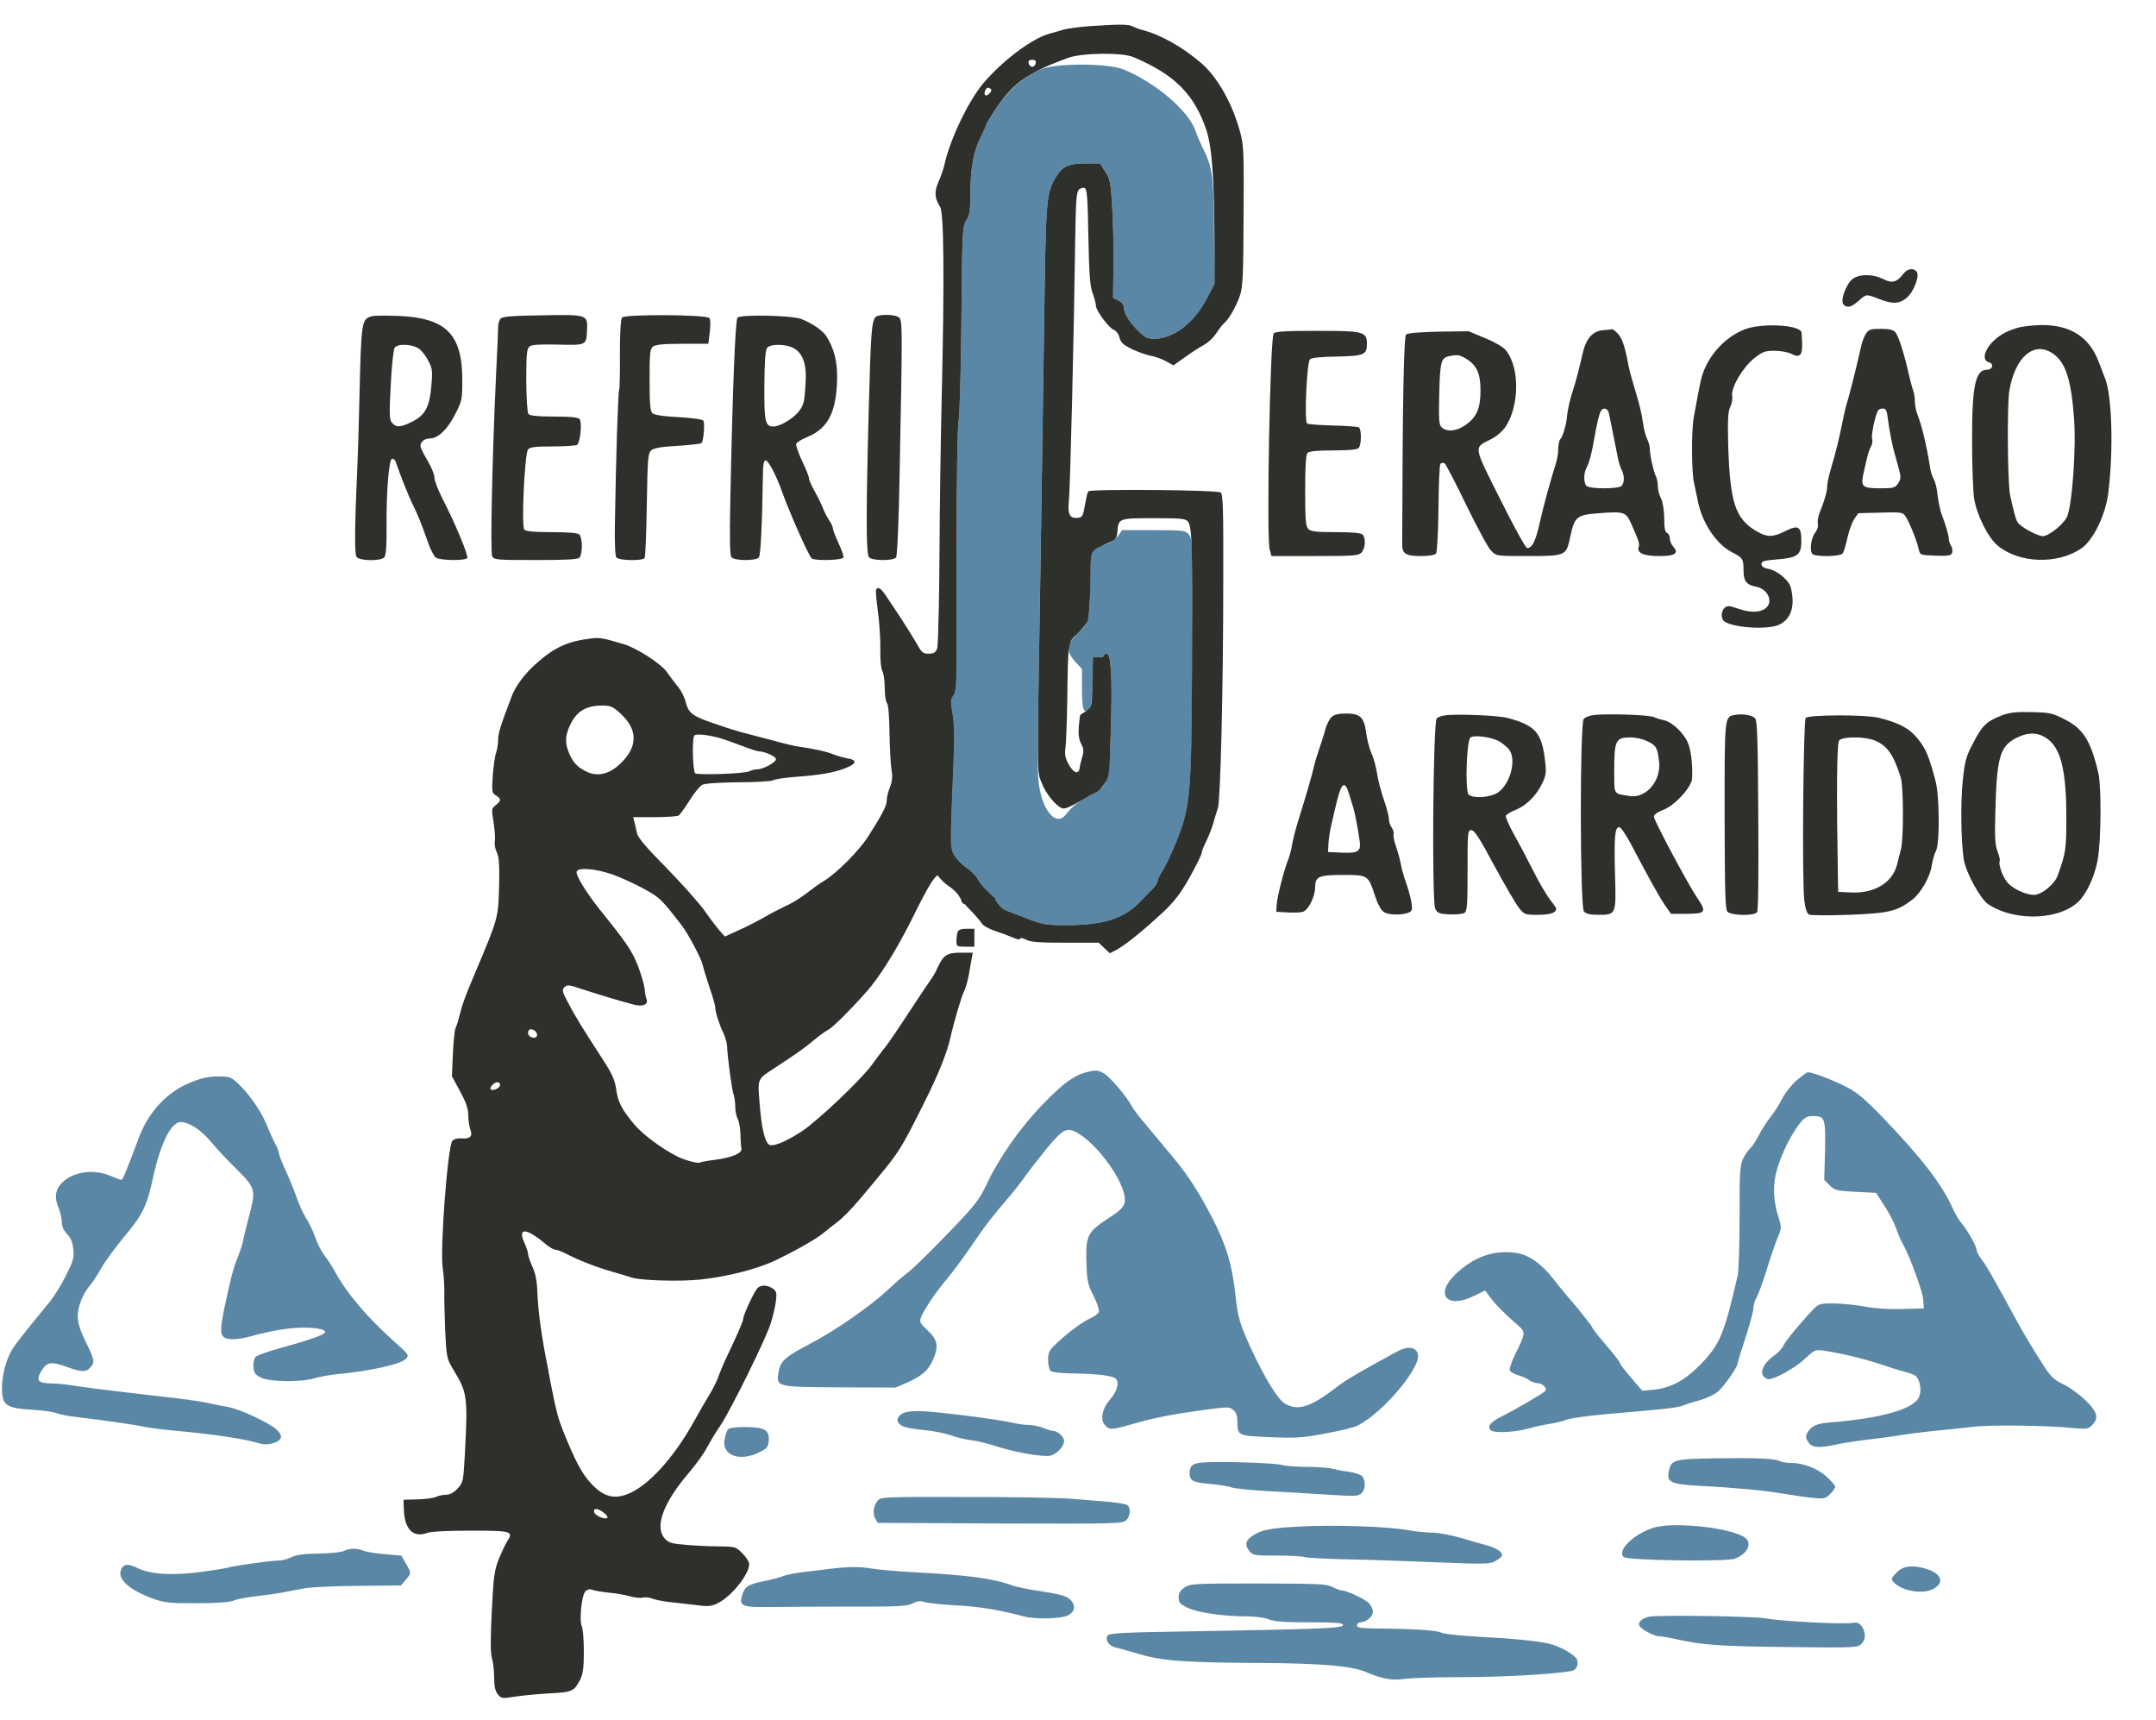
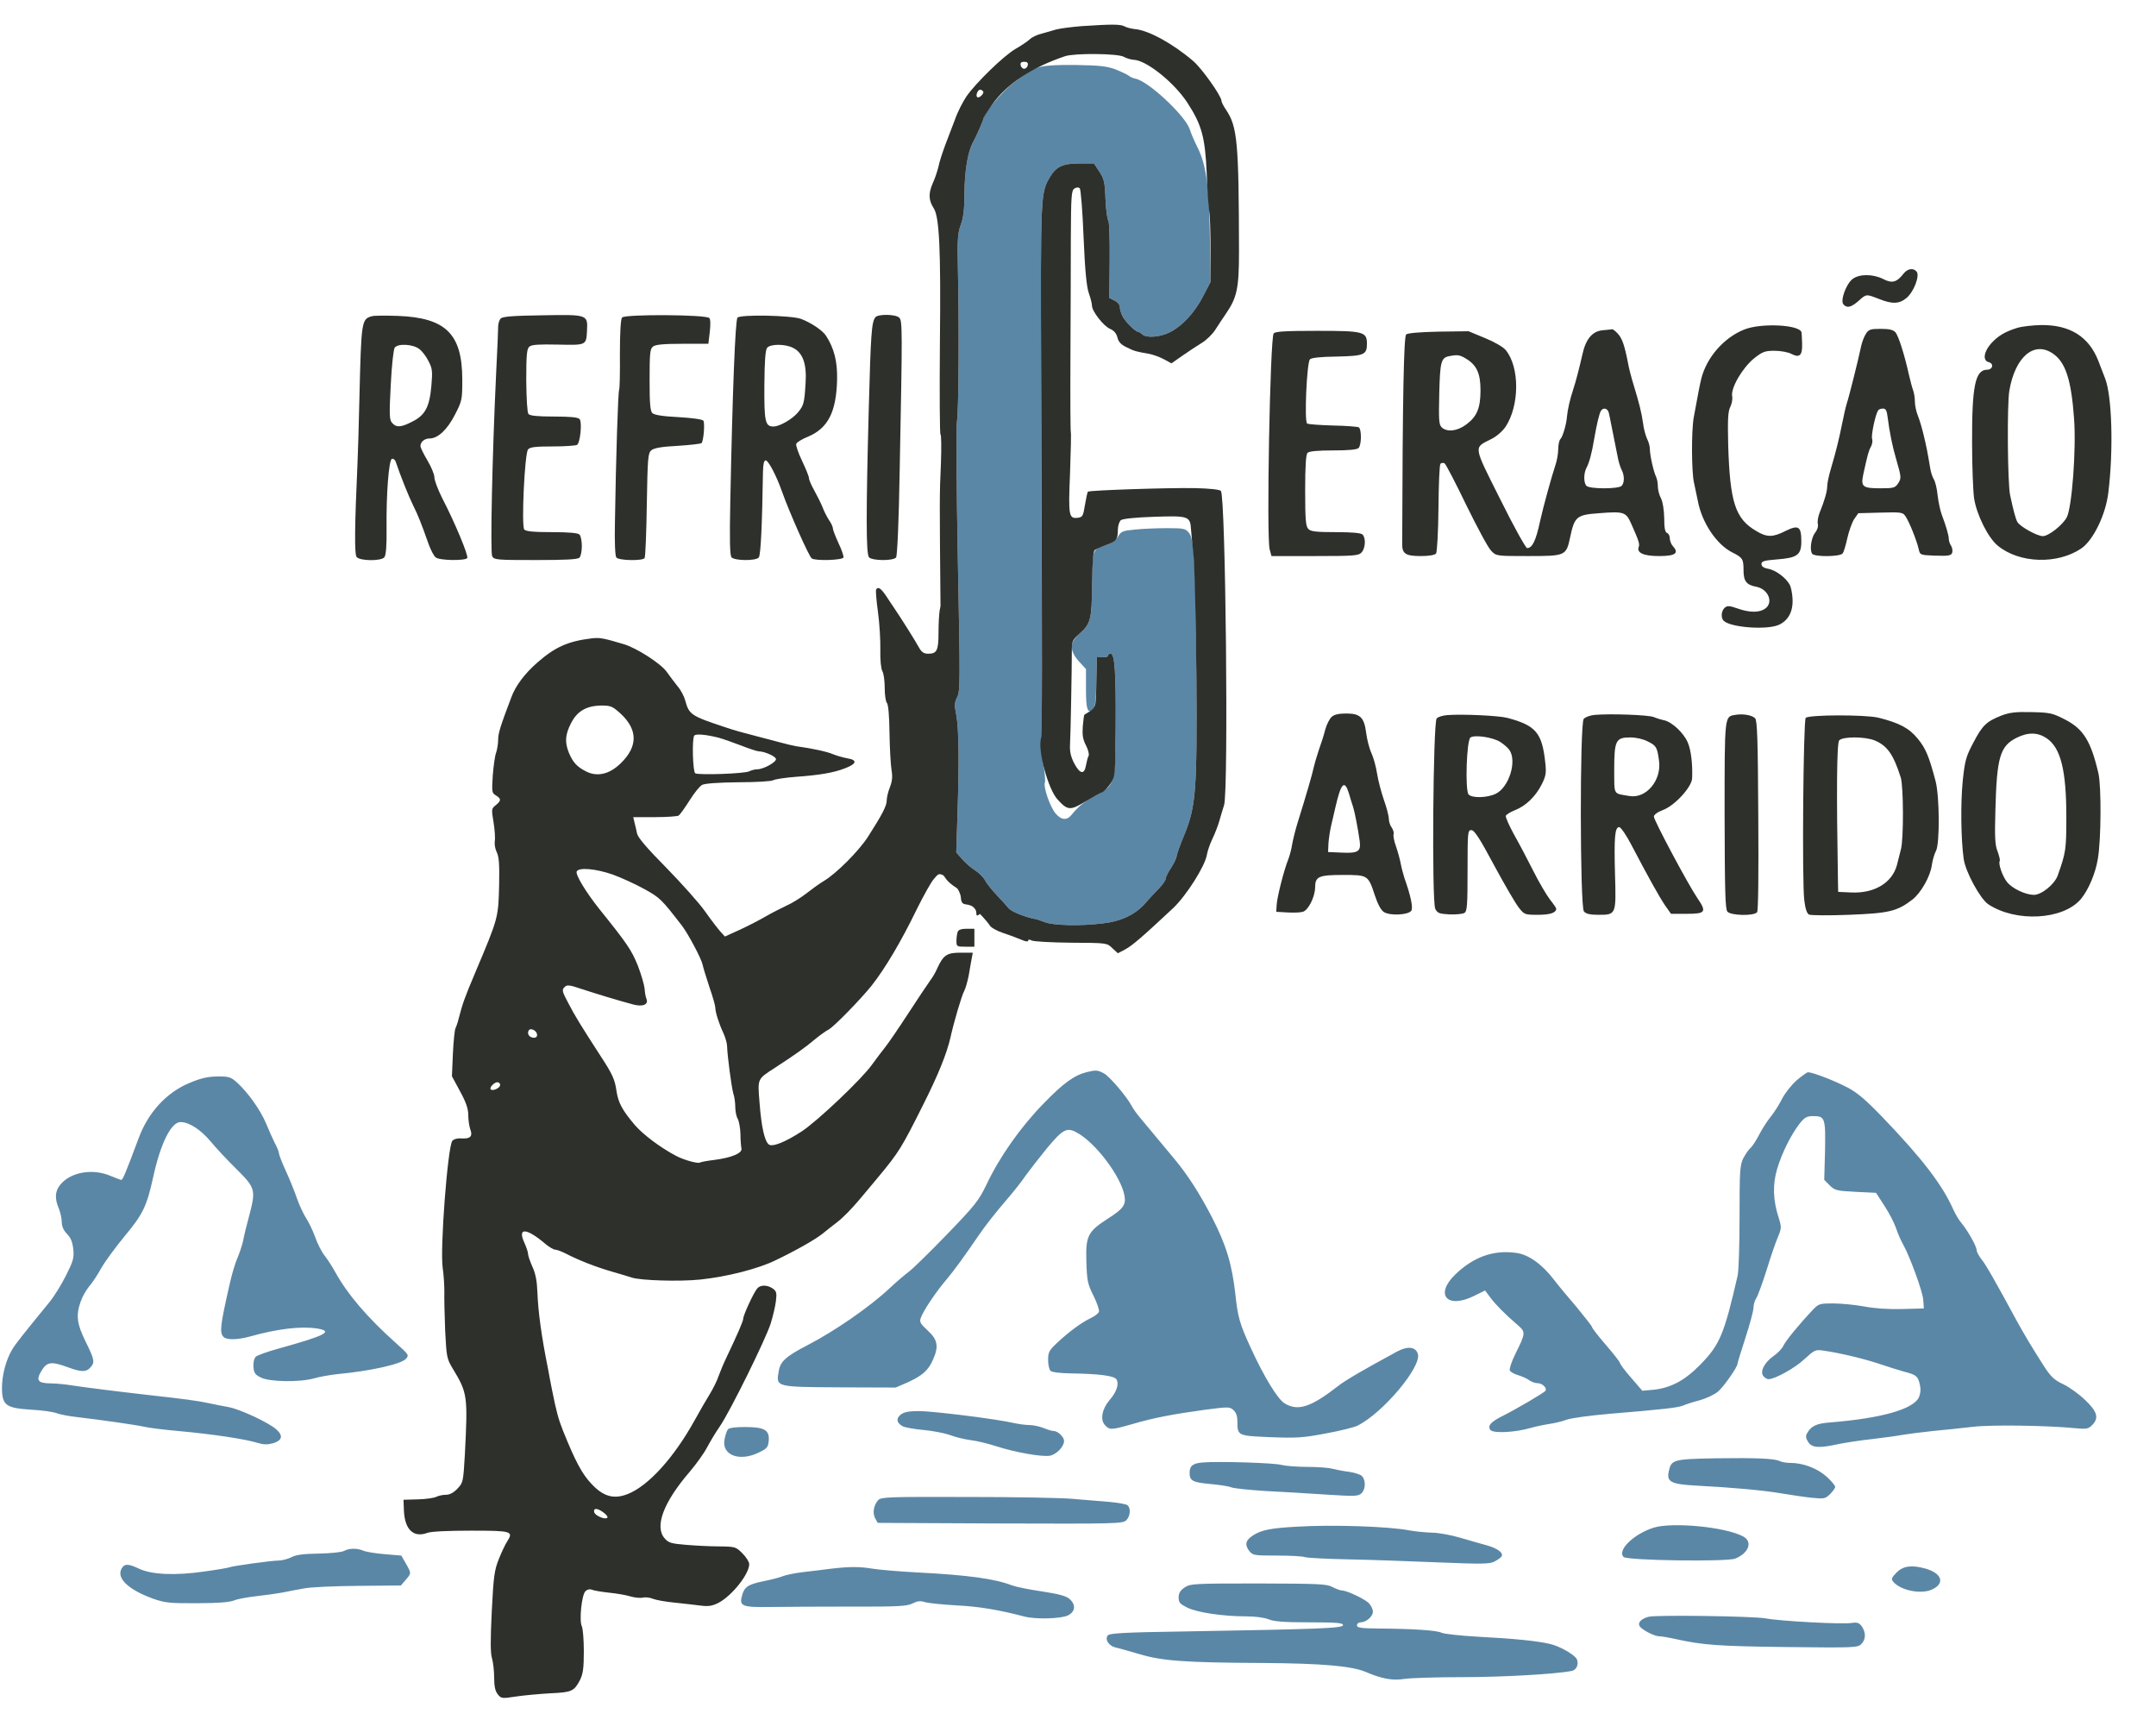
<svg xmlns="http://www.w3.org/2000/svg" viewBox="0 56 1082 863" role="img" aria-label="Refrigeração Garrido">
  <g id="agua" transform="translate(0,950) scale(0.1,-0.1)" fill="#5B87A6">
    <path d="M4520 1842 c-25 -20 -20 -44 14 -60 12 -5 58 -13 102 -17 43 -4 102 -15 131 -25 28 -11 75 -22 105 -26 29 -3 85 -17 123 -29 97 -32 236 -56 274 -49 34 7 71 46 71 74 0 20 -31 50 -52 50 -9 0 -32 7 -51 15 -20 8 -52 15 -72 15 -19 0 -54 5 -77 10 -78 19 -406 60 -476 60 -52 0 -75 -5 -92 -18z M3653 1768 c-6 -7 -13 -30 -17 -51 -15 -79 77 -113 174 -64 40 19 45 26 48 59 4 53 -22 68 -119 68 -49 0 -80 -4 -86 -12z M8606 1623 c-208 -4 -219 -7 -231 -65 -12 -53 10 -65 138 -72 191 -10 339 -24 427 -39 47 -8 115 -18 152 -22 63 -6 69 -5 93 19 14 14 25 30 25 36 0 6 -19 29 -42 50 -46 42 -118 70 -183 70 -20 0 -44 4 -53 9 -26 13 -119 17 -326 14z M6035 1602 c-49 -4 -65 -17 -65 -52 0 -40 16 -48 105 -56 44 -4 91 -11 105 -17 14 -5 90 -13 170 -18 80 -4 217 -12 305 -18 142 -9 161 -9 177 6 22 20 23 66 3 87 -8 8 -37 17 -63 21 -26 3 -63 10 -83 15 -20 6 -79 10 -130 10 -52 0 -110 5 -129 10 -34 10 -317 19 -395 12z M4407 1413 c-23 -26 -29 -65 -15 -91 l13 -23 614 -3 c581 -2 616 -1 633 16 21 21 24 61 6 76 -7 5 -47 12 -88 16 -41 3 -122 10 -180 15 -58 6 -299 10 -536 10 -398 1 -432 0 -447 -16z M6510 1280 c-133 -7 -181 -17 -222 -44 -37 -24 -42 -46 -20 -76 19 -24 23 -25 138 -25 66 0 130 -3 144 -8 14 -4 111 -9 215 -11 105 -2 306 -9 448 -15 223 -9 263 -9 287 4 16 8 32 20 36 26 10 17 -20 40 -73 55 -26 7 -86 24 -133 38 -47 14 -112 26 -145 26 -33 1 -82 6 -110 11 -99 20 -388 30 -565 19z M8299 1275 c-101 -32 -184 -114 -151 -147 18 -18 521 -25 561 -8 68 28 88 85 39 111 -89 48 -355 73 -449 44z M1726 1158 c-11 -6 -67 -12 -125 -13 -77 -1 -115 -6 -138 -18 -18 -9 -47 -17 -66 -17 -34 0 -236 -28 -246 -34 -3 -2 -60 -12 -126 -21 -145 -21 -266 -16 -329 15 -55 26 -74 25 -88 -5 -21 -47 40 -103 162 -147 58 -20 82 -23 220 -22 103 0 165 5 185 14 17 7 66 16 110 21 44 5 103 13 130 18 28 6 77 15 110 21 33 7 156 12 273 13 l214 2 24 28 c29 34 29 32 1 82 l-23 40 -84 7 c-47 4 -95 12 -108 18 -30 13 -72 12 -96 -2z M4170 1069 c-36 -5 -99 -12 -140 -17 -41 -5 -86 -14 -100 -20 -14 -6 -59 -18 -100 -26 -77 -16 -95 -28 -107 -75 -13 -50 3 -56 143 -54 71 1 253 2 405 2 237 -1 282 2 309 16 24 12 39 14 63 6 18 -5 88 -12 157 -16 110 -5 217 -23 341 -56 58 -15 186 -11 219 6 37 19 40 53 8 82 -17 15 -53 25 -138 38 -63 9 -131 23 -150 30 -88 34 -222 52 -470 65 -96 5 -200 14 -230 19 -64 11 -119 11 -210 0z M9518 1050 c-25 -26 -28 -33 -17 -46 36 -43 135 -64 191 -41 71 30 56 83 -30 107 -69 19 -111 13 -144 -20z M5945 975 c-22 -15 -30 -29 -30 -50 0 -26 7 -33 45 -52 51 -24 178 -43 293 -43 46 0 92 -6 114 -15 27 -11 77 -15 204 -15 139 0 169 -3 169 -14 0 -16 -121 -20 -812 -32 -282 -4 -359 -9 -368 -19 -17 -20 4 -53 38 -61 15 -3 70 -19 122 -34 115 -34 228 -42 620 -44 292 -2 441 -15 512 -44 84 -36 135 -45 196 -36 31 5 163 9 292 9 199 0 466 15 547 31 24 4 37 32 27 58 -9 22 -86 67 -137 78 -64 15 -186 27 -362 36 -88 5 -169 14 -181 20 -22 12 -148 20 -321 21 -85 1 -103 4 -103 16 0 8 8 15 18 15 28 0 62 29 62 54 0 12 -10 32 -22 44 -25 22 -110 62 -134 62 -8 0 -29 8 -47 17 -28 16 -70 17 -372 18 -325 0 -341 -1 -370 -20z M8274 828 c-35 -9 -54 -27 -47 -44 6 -18 74 -54 100 -54 10 0 47 -6 83 -14 135 -30 214 -36 559 -40 337 -4 354 -3 372 15 23 23 24 57 3 88 -14 19 -23 22 -51 18 -45 -8 -361 9 -433 23 -63 11 -548 18 -586 8z" />
  </g>
  <g id="icebergs" transform="translate(0,950) scale(0.1,-0.1)" fill="#5B87A6">
    <path d="M5455 3561 c-64 -16 -118 -55 -218 -158 -116 -119 -221 -268 -287 -408 -38 -79 -57 -103 -198 -249 -85 -88 -171 -172 -190 -186 -19 -14 -65 -53 -101 -87 -99 -92 -271 -211 -406 -281 -112 -58 -139 -83 -147 -132 -14 -80 -16 -79 307 -81 l280 -1 60 26 c72 33 102 58 126 111 31 68 26 102 -25 149 -39 36 -43 44 -34 66 14 37 75 128 128 190 40 48 81 104 164 225 33 48 76 103 141 179 34 39 76 93 94 120 19 26 67 88 107 137 78 93 98 104 147 77 93 -49 222 -219 240 -316 9 -47 -5 -67 -84 -117 -100 -65 -111 -86 -107 -215 3 -96 6 -112 36 -172 18 -36 30 -72 27 -80 -3 -8 -21 -22 -40 -31 -45 -21 -108 -67 -167 -122 -43 -40 -48 -49 -48 -88 0 -23 5 -48 12 -55 7 -7 47 -12 102 -13 143 -2 218 -12 229 -30 14 -23 1 -63 -34 -103 -38 -44 -49 -99 -24 -126 23 -26 33 -25 135 4 109 32 204 50 363 72 122 16 128 16 147 -1 14 -12 20 -31 20 -59 0 -70 2 -70 167 -77 131 -5 163 -3 278 19 72 13 144 31 160 40 126 64 317 291 301 357 -10 38 -51 43 -106 13 -170 -92 -260 -145 -293 -171 -137 -107 -202 -129 -269 -89 -35 20 -104 133 -170 277 -57 123 -66 157 -78 269 -17 153 -46 248 -116 385 -63 122 -124 217 -191 297 -101 122 -132 158 -164 197 -20 23 -42 53 -49 67 -25 48 -113 151 -141 165 -30 16 -39 17 -84 6z M9016 3519 c-26 -23 -59 -65 -73 -93 -14 -28 -40 -69 -58 -91 -18 -22 -44 -63 -58 -91 -14 -27 -33 -56 -42 -64 -9 -7 -25 -31 -36 -51 -17 -35 -19 -61 -19 -293 0 -141 -4 -275 -10 -298 -67 -292 -89 -345 -186 -444 -78 -80 -147 -117 -235 -127 l-57 -5 -56 65 c-31 35 -56 69 -56 74 0 5 -31 45 -70 90 -38 44 -70 85 -70 90 0 4 -35 49 -77 100 -43 50 -95 112 -115 139 -61 79 -129 127 -192 134 -113 15 -211 -21 -302 -108 -105 -101 -43 -175 92 -109 l57 28 26 -35 c27 -36 72 -82 136 -137 43 -37 42 -41 -10 -146 -19 -38 -31 -75 -28 -83 3 -7 21 -18 42 -24 20 -6 45 -17 55 -25 11 -8 30 -15 42 -15 24 0 49 -24 40 -38 -6 -10 -151 -95 -222 -130 -54 -28 -70 -47 -54 -67 15 -18 125 -12 200 10 25 7 67 16 93 20 27 4 67 13 90 22 23 8 119 21 212 29 276 23 349 31 375 43 14 6 51 18 83 26 31 9 71 28 88 42 29 24 99 124 99 141 0 5 18 63 40 131 22 67 40 135 40 150 0 14 6 35 13 46 8 11 31 74 52 140 20 66 46 141 57 167 19 45 19 51 5 96 -29 88 -32 169 -8 248 24 80 69 170 113 227 25 31 36 37 68 37 59 0 62 -10 59 -175 l-4 -145 28 -28 c25 -25 35 -27 130 -32 l102 -5 42 -65 c24 -36 50 -87 59 -114 9 -27 25 -63 35 -80 33 -59 99 -238 101 -279 l3 -42 -109 -3 c-68 -2 -140 3 -191 13 -45 8 -114 15 -154 15 -70 0 -74 -1 -105 -34 -69 -73 -136 -155 -147 -180 -7 -14 -29 -37 -50 -51 -45 -32 -68 -78 -49 -100 7 -8 18 -15 25 -15 33 0 135 57 181 101 48 44 55 48 90 43 80 -11 192 -37 279 -65 50 -17 108 -35 130 -41 61 -16 69 -22 79 -61 6 -24 5 -45 -3 -66 -26 -61 -186 -107 -446 -128 -70 -5 -96 -18 -117 -56 -7 -13 -5 -25 7 -43 19 -29 55 -31 154 -9 36 7 113 19 171 25 58 7 125 16 150 21 25 4 92 13 150 19 58 5 148 15 201 21 92 11 371 7 515 -7 54 -5 64 -4 83 15 36 36 27 68 -35 127 -30 29 -80 65 -110 79 -45 21 -62 37 -98 93 -59 92 -104 168 -136 227 -104 192 -156 284 -177 308 -12 16 -23 36 -23 44 0 19 -43 96 -76 136 -13 15 -32 47 -42 70 -55 123 -155 254 -356 463 -82 85 -125 122 -175 148 -65 34 -174 76 -197 76 -6 0 -32 -19 -58 -41z M950 3506 c-115 -48 -207 -148 -255 -279 -63 -169 -79 -207 -86 -207 -4 0 -28 9 -54 20 -91 39 -203 19 -254 -46 -25 -32 -27 -68 -6 -117 8 -20 15 -51 15 -69 0 -21 9 -41 26 -59 20 -20 28 -42 32 -78 4 -44 -1 -60 -38 -133 -23 -46 -59 -103 -79 -128 -136 -166 -174 -214 -191 -243 -30 -51 -50 -126 -50 -190 0 -88 19 -102 146 -110 55 -3 113 -11 129 -18 17 -6 62 -15 100 -19 112 -13 297 -39 340 -49 22 -5 99 -15 170 -21 173 -16 335 -40 399 -60 30 -9 49 -9 78 -1 44 14 50 37 16 68 -38 35 -185 103 -241 113 -28 5 -74 14 -101 20 -50 11 -124 21 -296 40 -167 19 -333 40 -390 49 -30 5 -79 10 -108 10 -64 1 -73 16 -42 66 26 42 49 45 130 15 68 -25 92 -25 113 -2 24 26 22 39 -23 130 -44 89 -50 132 -25 202 8 23 27 57 42 75 16 18 43 59 61 92 18 32 71 104 117 160 92 110 112 151 144 298 37 169 90 275 137 275 43 0 100 -37 151 -97 26 -32 85 -95 131 -140 95 -95 97 -103 61 -239 -12 -43 -25 -97 -29 -120 -5 -23 -18 -61 -28 -85 -11 -24 -29 -84 -40 -134 -47 -207 -51 -242 -30 -263 16 -16 70 -15 132 2 139 39 256 53 339 40 82 -14 41 -35 -197 -101 -54 -15 -105 -33 -113 -41 -8 -9 -13 -29 -11 -51 2 -30 9 -39 38 -53 44 -22 194 -24 266 -4 27 8 78 17 114 21 170 16 322 50 347 77 17 19 15 21 -52 81 -143 128 -241 243 -303 355 -14 26 -38 63 -53 82 -15 19 -37 62 -48 95 -12 33 -33 76 -46 95 -12 19 -33 63 -45 98 -12 35 -37 97 -56 138 -19 41 -34 81 -34 87 0 7 -9 31 -21 52 -11 22 -31 67 -44 99 -28 66 -90 154 -144 203 -33 30 -41 32 -101 32 -49 -1 -83 -9 -140 -33z" />
  </g>
  <g id="letra-g" transform="translate(0,950) scale(0.1,-0.1)" fill="#5B87A6">
-     <path d="M5232 8595 c-81 -29 -162 -98 -227 -190 -30 -44 -55 -83 -55 -88 0 -5 -12 -32 -26 -61 -38 -72 -53 -154 -54 -280 0 -92 -3 -114 -21 -142 -19 -32 -20 -50 -24 -496 -2 -255 -9 -483 -14 -508 -6 -27 -10 -307 -11 -700 0 -591 -2 -658 -16 -679 -15 -20 -15 -31 -5 -90 8 -43 11 -111 7 -196 -3 -71 -8 -210 -12 -308 -5 -170 -4 -179 17 -213 12 -19 39 -46 60 -60 21 -13 46 -38 54 -55 9 -17 32 -45 51 -61 19 -17 42 -43 51 -59 9 -15 28 -32 42 -37 14 -5 62 -24 106 -41 68 -27 95 -32 170 -33 197 -2 307 28 384 105 17 18 47 48 66 68 19 19 35 42 35 50 0 8 11 30 24 50 13 19 44 84 69 145 73 179 77 226 80 925 2 575 1 598 -17 618 -18 20 -29 21 -177 21 l-158 0 -20 -29 c-12 -16 -38 -35 -59 -41 -82 -27 -80 -20 -81 -200 -2 -179 -7 -197 -63 -250 -56 -51 -59 -87 -14 -138 l36 -39 0 -101 c0 -102 8 -125 35 -102 11 9 15 44 17 138 l3 127 28 -3 c15 -1 27 2 27 8 0 5 6 10 14 10 22 0 29 -118 21 -379 -8 -274 -10 -280 -108 -333 -56 -30 -85 -54 -119 -96 -54 -67 -130 40 -138 193 -2 39 -3 126 -2 195 5 294 24 1522 32 2075 9 638 10 654 60 738 31 52 65 67 149 67 l71 0 26 -40 c24 -35 28 -55 35 -167 5 -71 8 -204 7 -298 l-2 -170 27 -13 c17 -8 27 -21 27 -35 0 -29 29 -76 75 -120 31 -31 45 -37 79 -37 93 0 197 79 258 194 l43 81 -2 258 c-2 278 -8 326 -53 417 -15 30 -33 71 -39 90 -32 102 -207 250 -366 313 -76 29 -324 31 -403 2z" />
+     <path d="M5208 8601 c-23 -8 -47 -18 -53 -23 -5 -5 -38 -30 -72 -56 -50 -38 -146 -151 -146 -172 0 -9 -37 -94 -54 -124 -26 -47 -42 -143 -43 -258 0 -78 -5 -120 -18 -155 -15 -41 -18 -72 -15 -208 7 -296 4 -730 -4 -775 -5 -25 -3 -330 4 -700 12 -606 12 -657 -3 -687 -14 -28 -15 -41 -5 -90 13 -66 15 -234 6 -504 l-6 -186 28 -32 c15 -18 45 -44 65 -57 21 -13 44 -36 52 -52 8 -15 34 -48 58 -73 23 -24 50 -54 60 -66 13 -17 86 -46 133 -54 6 0 26 -8 46 -15 42 -18 182 -21 294 -7 95 11 166 46 216 105 19 22 49 54 67 72 17 18 32 39 32 47 0 8 12 32 26 53 14 21 27 48 29 59 1 12 18 60 38 107 58 142 65 225 61 750 -3 597 -10 732 -36 765 -18 23 -25 25 -111 25 -51 0 -123 -3 -161 -7 -62 -6 -70 -9 -85 -35 -9 -16 -30 -33 -51 -39 -80 -26 -78 -20 -79 -198 -2 -179 -7 -201 -63 -250 -51 -45 -52 -85 -3 -140 l35 -38 0 -101 c0 -102 8 -125 35 -102 11 9 15 44 17 138 l3 127 28 -3 c15 -1 27 2 27 8 0 5 6 10 14 10 20 0 27 -90 25 -370 -2 -286 -3 -289 -102 -342 -56 -30 -85 -54 -119 -96 -24 -30 -52 -27 -81 7 -28 34 -62 133 -53 156 3 8 -1 55 -10 103 -8 48 -13 100 -9 116 5 30 5 325 0 1831 -3 904 -3 907 45 988 31 52 65 67 149 67 l71 0 27 -41 c24 -36 28 -53 31 -138 2 -53 9 -101 14 -108 5 -7 8 -91 7 -200 l-2 -188 26 -13 c16 -8 27 -21 27 -33 0 -11 6 -32 14 -47 14 -27 65 -77 78 -77 4 0 13 -6 20 -12 19 -20 87 -15 135 8 64 31 127 98 170 181 l38 73 -2 160 c-3 310 -17 423 -63 515 -15 30 -33 71 -39 91 -22 68 -208 242 -272 254 -12 2 -27 9 -34 15 -8 6 -37 20 -67 32 -44 16 -79 20 -200 22 -104 1 -160 -3 -190 -13z" />
  </g>
  <g id="contorno-g" transform="translate(0,950) scale(0.1,-0.1)" fill="#2E302C">
-     <path d="M5470 8809 c-52 -4 -111 -12 -130 -17 -19 -6 -51 -15 -70 -20 -89 -23 -239 -136 -337 -252 -74 -89 -166 -281 -193 -405 -5 -22 -18 -61 -30 -87 -22 -50 -20 -83 8 -126 19 -29 22 -364 8 -952 -5 -212 -10 -558 -11 -770 -3 -445 -10 -595 -32 -629 -12 -19 -14 -48 -9 -165 4 -77 6 -166 6 -196 -1 -30 -2 -176 -3 -325 -2 -268 -2 -270 22 -308 13 -21 41 -49 62 -63 21 -13 45 -36 53 -52 8 -15 34 -48 59 -72 24 -25 48 -53 54 -63 5 -10 34 -27 64 -37 30 -10 71 -25 92 -34 22 -10 37 -12 37 -6 0 6 12 4 30 -5 23 -12 66 -15 196 -15 l168 0 28 -27 28 -26 36 19 c43 23 140 102 235 191 53 50 85 92 130 172 32 58 59 112 59 119 0 7 10 34 23 60 13 26 29 67 36 92 7 25 17 59 23 75 13 39 27 595 27 1141 1 358 -1 434 -13 443 -15 13 -652 18 -664 6 -4 -3 -11 -34 -17 -68 -9 -54 -13 -62 -33 -65 -42 -6 -55 15 -48 83 7 59 26 851 32 1314 3 189 6 237 18 249 8 8 21 12 29 9 12 -5 16 -46 19 -244 4 -189 8 -247 21 -283 9 -25 17 -53 17 -64 0 -25 66 -113 90 -121 11 -4 23 -20 28 -38 7 -26 19 -37 63 -59 30 -14 72 -29 94 -33 22 -4 57 -16 77 -28 l37 -20 58 41 c32 23 75 51 96 62 20 11 48 37 61 58 13 20 31 44 40 51 24 20 62 87 80 142 13 37 16 110 17 395 2 325 1 354 -18 424 -39 142 -113 273 -194 343 -94 81 -202 142 -294 166 -17 4 -39 13 -50 18 -21 12 -64 12 -215 2z m217 -155 c207 -87 307 -187 367 -366 29 -86 40 -246 41 -583 l0 -190 -43 -81 c-61 -115 -165 -194 -258 -194 -34 0 -48 6 -79 37 -46 44 -75 91 -75 120 0 14 -10 27 -27 35 l-27 13 2 170 c1 94 -2 227 -7 298 -7 112 -11 132 -35 167 l-26 40 -71 0 c-84 0 -118 -15 -149 -67 -50 -84 -51 -100 -60 -738 -5 -330 -13 -897 -19 -1260 -17 -1036 -18 -981 7 -1044 22 -56 72 -116 104 -127 12 -4 43 9 86 35 37 22 74 43 84 46 9 4 28 23 41 43 25 36 25 43 32 273 8 261 1 379 -21 379 -8 0 -14 -5 -14 -10 0 -6 -12 -9 -27 -8 l-28 3 -3 -127 c-3 -139 2 -125 -60 -164 -2 -1 -5 -27 -8 -58 -3 -40 0 -65 12 -88 13 -25 14 -38 5 -67 -6 -20 -12 -45 -13 -56 -5 -33 -31 -23 -55 20 -17 31 -20 49 -16 80 3 22 7 126 9 230 4 309 3 302 50 344 22 20 45 50 52 66 7 17 13 97 14 190 3 180 -7 157 93 202 36 16 40 22 43 58 5 64 7 65 182 65 137 0 159 -2 172 -17 21 -25 23 -134 20 -753 -3 -622 -9 -682 -79 -854 -25 -61 -56 -126 -69 -145 -13 -20 -24 -42 -24 -50 0 -8 -13 -29 -30 -45 -16 -17 -46 -47 -66 -68 -81 -82 -188 -112 -389 -110 -75 1 -102 6 -170 33 -44 17 -92 36 -106 41 -14 5 -33 22 -42 37 -9 16 -32 42 -51 59 -19 16 -42 44 -51 61 -8 17 -33 42 -54 55 -21 14 -48 41 -60 60 -21 34 -22 43 -17 213 4 98 9 237 12 308 4 85 1 153 -7 196 -10 59 -10 70 5 90 14 21 16 88 16 679 1 393 5 673 11 700 5 25 12 253 14 508 4 446 5 464 24 496 18 28 21 50 21 142 1 126 16 208 54 280 14 29 26 56 26 60 0 5 25 45 55 89 85 123 160 174 360 246 68 24 267 26 322 3z m-489 -31 c-2 -10 -10 -18 -18 -18 -8 0 -16 8 -18 18 -2 12 3 17 18 17 15 0 20 -5 18 -17z m-224 -132 c7 -10 -22 -37 -30 -28 -9 8 3 37 15 37 5 0 12 -4 15 -9z" />
+     <path d="M5430 8809 c-52 -4 -111 -12 -130 -17 -19 -6 -52 -15 -73 -21 -22 -5 -49 -18 -60 -29 -12 -11 -44 -32 -70 -47 -58 -33 -200 -171 -247 -239 -18 -27 -44 -77 -56 -112 -13 -35 -36 -94 -50 -131 -14 -38 -30 -86 -34 -108 -5 -22 -18 -61 -30 -87 -21 -49 -20 -83 6 -123 28 -44 36 -202 31 -671 -2 -255 -1 -464 3 -464 4 0 5 -66 2 -147 -7 -153 -7 -171 -2 -715 2 -296 1 -330 -15 -354 -15 -23 -16 -45 -12 -163 3 -75 10 -158 15 -186 6 -29 6 -60 1 -73 -5 -13 -9 -125 -9 -250 0 -281 14 -333 102 -388 20 -13 44 -36 52 -52 8 -15 34 -48 59 -72 24 -25 48 -53 54 -63 5 -10 34 -27 64 -37 30 -10 71 -25 92 -34 22 -10 37 -12 37 -6 0 7 6 7 18 1 9 -5 98 -10 197 -11 180 -1 180 -1 207 -27 l28 -26 36 19 c35 18 89 65 242 208 67 64 160 211 169 268 3 18 15 53 27 78 12 25 28 65 35 90 7 25 18 61 24 80 23 69 8 1554 -16 1577 -8 7 -55 12 -132 14 -141 2 -528 -11 -535 -18 -3 -2 -9 -32 -15 -66 -9 -56 -12 -62 -36 -65 -45 -5 -48 8 -39 223 4 110 6 203 4 206 -2 4 -3 170 -2 370 1 200 2 471 2 603 1 215 3 240 18 250 11 7 21 7 27 1 5 -6 14 -116 19 -245 7 -167 15 -248 26 -280 9 -25 16 -53 16 -63 0 -29 59 -104 91 -117 20 -9 32 -23 37 -44 6 -23 19 -36 47 -49 38 -19 46 -21 115 -33 19 -4 52 -16 72 -27 l37 -20 56 39 c30 21 74 50 97 64 23 14 54 44 68 67 14 22 38 58 53 80 55 80 65 127 65 311 -1 549 -8 626 -65 711 -13 19 -23 39 -23 45 0 24 -98 162 -141 199 -101 87 -226 156 -294 161 -16 2 -39 7 -50 13 -21 12 -63 12 -215 2z m210 -154 c14 -8 36 -14 49 -15 62 -1 202 -112 269 -214 73 -112 90 -174 98 -356 3 -85 9 -173 13 -195 4 -22 6 -110 6 -195 l0 -155 -38 -73 c-43 -83 -106 -150 -170 -181 -48 -23 -116 -28 -135 -8 -7 6 -16 12 -20 12 -13 0 -64 50 -78 77 -8 15 -14 36 -14 47 0 12 -11 25 -27 33 l-26 13 2 188 c1 109 -2 193 -7 200 -5 7 -12 55 -14 108 -3 85 -7 102 -31 138 l-27 41 -71 0 c-84 0 -118 -15 -149 -67 -48 -81 -48 -84 -45 -988 6 -1523 5 -1805 -1 -1830 -16 -64 36 -254 83 -306 51 -56 64 -57 141 -10 37 22 74 43 84 46 9 4 27 23 41 43 24 37 24 40 26 282 2 280 -5 370 -25 370 -8 0 -14 -5 -14 -10 0 -6 -12 -9 -27 -8 l-28 3 -3 -127 c-3 -139 2 -125 -60 -164 -2 -1 -5 -27 -8 -58 -3 -44 0 -65 16 -96 12 -23 17 -46 13 -53 -4 -6 -9 -27 -13 -47 -8 -48 -30 -45 -59 10 -17 33 -23 58 -21 95 3 53 9 372 9 466 0 52 3 58 38 89 57 50 62 72 64 250 1 112 5 162 13 170 7 5 32 17 56 25 52 18 60 28 60 76 0 20 7 42 15 49 9 7 70 14 167 17 171 6 181 3 185 -61 1 -17 7 -78 13 -136 5 -58 12 -330 14 -605 4 -575 -2 -650 -61 -795 -20 -47 -37 -95 -38 -107 -2 -11 -15 -38 -29 -59 -14 -21 -26 -45 -26 -53 0 -8 -15 -29 -32 -47 -18 -18 -48 -50 -67 -72 -50 -59 -121 -94 -216 -105 -112 -14 -252 -11 -294 7 -20 7 -40 15 -46 15 -47 8 -120 37 -133 54 -10 12 -37 42 -60 66 -24 25 -50 58 -58 73 -8 16 -31 39 -52 52 -20 13 -50 39 -65 57 l-28 32 6 186 c9 270 7 438 -6 504 -10 49 -9 62 5 90 15 30 15 81 3 687 -7 370 -9 675 -4 700 8 45 11 479 4 775 -3 136 0 167 15 208 13 35 18 77 18 155 1 115 17 211 43 258 17 30 54 115 54 124 0 3 19 32 42 65 73 103 197 186 366 243 48 16 265 14 295 -3z m-482 -42 c-2 -10 -10 -18 -18 -18 -8 0 -16 8 -18 18 -2 12 3 17 18 17 15 0 20 -5 18 -17z m-224 -132 c7 -10 -22 -37 -30 -28 -9 8 3 37 15 37 5 0 12 -4 15 -9z" />
  </g>
  <g id="pinguim" transform="translate(0,950) scale(0.1,-0.1)" fill="#2E302C">
    <path d="M4397 5982 c-3 -4 1 -54 9 -112 8 -58 13 -143 12 -190 -1 -52 3 -94 10 -107 7 -12 12 -50 12 -85 0 -35 5 -69 11 -75 7 -7 12 -65 13 -149 1 -77 6 -160 10 -186 6 -35 4 -57 -8 -88 -9 -22 -16 -52 -16 -67 0 -27 -24 -72 -95 -183 -47 -72 -158 -183 -220 -220 -22 -13 -62 -42 -90 -64 -27 -21 -72 -49 -100 -61 -27 -13 -73 -36 -102 -53 -29 -17 -87 -47 -128 -66 l-77 -35 -21 23 c-12 13 -47 58 -77 101 -30 43 -119 142 -196 221 -98 99 -143 152 -147 172 -3 16 -9 41 -13 56 l-6 26 108 0 c60 0 114 4 120 8 6 4 30 37 54 75 23 37 52 73 64 79 13 7 80 12 181 13 88 0 167 5 175 10 8 5 58 13 110 17 126 9 195 21 253 44 57 22 60 41 10 49 -21 4 -54 13 -73 21 -31 13 -99 28 -185 40 -16 3 -52 11 -80 19 -27 7 -70 19 -95 25 -100 26 -127 33 -180 51 -173 57 -182 64 -201 134 -6 22 -23 54 -38 71 -14 18 -39 50 -55 73 -30 42 -151 120 -216 139 -100 30 -121 34 -161 29 -117 -14 -183 -43 -272 -121 -63 -55 -110 -117 -131 -175 -55 -145 -66 -180 -66 -213 0 -20 -5 -49 -10 -64 -6 -14 -13 -66 -17 -114 -5 -83 -5 -89 16 -101 27 -17 27 -26 -1 -49 -22 -17 -22 -21 -11 -86 6 -38 9 -81 6 -95 -2 -15 2 -39 10 -55 11 -22 14 -60 12 -159 -4 -171 -3 -168 -120 -445 -54 -128 -63 -153 -84 -234 -4 -18 -12 -39 -15 -45 -4 -6 -10 -63 -13 -126 l-5 -115 41 -76 c30 -55 41 -87 41 -119 0 -24 5 -56 10 -71 14 -35 0 -49 -43 -46 -21 2 -38 -3 -47 -12 -23 -29 -63 -547 -48 -640 5 -33 8 -85 8 -115 -1 -31 1 -119 4 -196 7 -136 8 -142 40 -195 72 -119 74 -135 59 -427 -8 -139 -9 -142 -37 -172 -20 -21 -39 -31 -59 -31 -15 0 -37 -5 -47 -10 -11 -6 -52 -12 -92 -13 l-73 -2 2 -53 c4 -97 48 -139 118 -113 19 7 103 11 219 11 203 0 214 -3 182 -53 -9 -13 -28 -53 -42 -88 -23 -57 -27 -86 -36 -263 -7 -144 -7 -210 1 -236 6 -21 11 -64 11 -98 0 -43 5 -66 18 -83 18 -22 21 -22 93 -11 41 6 118 13 172 16 107 5 118 10 148 67 15 31 19 59 19 144 0 59 -5 115 -10 125 -14 27 -1 158 18 176 9 9 21 12 31 8 9 -4 48 -11 86 -15 39 -4 87 -12 109 -19 21 -6 49 -9 61 -6 13 3 36 1 52 -6 15 -6 64 -15 108 -19 44 -5 103 -11 131 -15 40 -5 59 -2 90 14 67 35 154 144 154 194 0 11 -15 35 -34 54 -33 33 -36 34 -117 35 -46 0 -122 4 -168 8 -73 6 -86 10 -106 33 -51 59 -5 181 126 333 33 39 72 93 87 122 15 28 44 77 65 107 52 76 230 437 255 516 11 36 23 86 26 112 5 41 3 49 -16 63 -28 19 -62 19 -78 0 -18 -21 -70 -134 -70 -151 0 -13 -30 -81 -86 -199 -13 -27 -30 -68 -38 -90 -7 -22 -27 -62 -44 -90 -17 -27 -52 -88 -78 -135 -103 -185 -230 -325 -333 -366 -70 -28 -123 -13 -182 50 -48 50 -82 115 -143 266 -24 61 -34 97 -57 213 -5 26 -14 71 -19 100 -33 164 -49 284 -53 382 -2 57 -9 94 -25 129 -12 27 -22 56 -22 65 0 9 -9 35 -19 57 -35 77 12 73 107 -8 18 -15 40 -28 48 -28 8 0 32 -9 52 -19 65 -34 155 -69 232 -91 41 -12 86 -25 100 -30 44 -15 242 -21 345 -10 133 14 291 54 378 97 102 49 199 104 235 133 17 14 51 41 76 60 25 19 71 66 103 104 32 38 76 90 98 117 105 126 119 148 227 364 75 149 120 259 138 340 17 76 56 210 69 233 7 13 17 49 23 80 5 31 12 69 15 85 l5 27 -62 0 c-68 0 -86 -12 -117 -80 -8 -19 -24 -46 -35 -60 -10 -14 -60 -88 -110 -165 -50 -77 -103 -154 -117 -171 -14 -17 -43 -56 -65 -86 -50 -71 -271 -281 -353 -335 -81 -53 -148 -80 -165 -65 -21 17 -37 89 -46 207 -10 126 -13 119 78 178 103 67 152 102 197 140 24 20 57 44 71 51 27 14 160 151 215 219 70 89 149 222 230 389 32 64 69 131 83 147 24 29 27 30 52 17 42 -22 80 -71 84 -108 2 -27 8 -34 28 -36 33 -5 50 -20 50 -46 0 -17 8 -13 48 27 l47 48 -37 34 c-21 19 -44 48 -53 65 -9 16 -33 41 -54 54 -21 14 -48 41 -60 60 -21 34 -22 43 -17 213 4 98 9 237 12 308 4 85 1 153 -7 196 -10 59 -10 70 5 90 14 20 16 56 16 241 l0 218 -39 0 c-35 0 -39 -3 -45 -31 -3 -17 -6 -68 -6 -113 0 -90 -8 -106 -52 -106 -22 0 -33 8 -46 31 -16 30 -89 146 -125 199 -10 14 -28 42 -42 63 -25 36 -39 45 -48 29z m-1282 -623 c86 -80 87 -164 1 -248 -57 -56 -118 -70 -174 -42 -46 23 -67 46 -87 94 -21 52 -19 90 10 147 31 62 78 89 153 90 48 0 56 -4 97 -41z m490 -120 c22 -6 74 -24 115 -40 41 -16 81 -29 89 -29 26 0 80 -23 85 -37 6 -15 -62 -53 -94 -53 -12 0 -30 -5 -40 -10 -23 -12 -253 -20 -271 -10 -12 8 -17 170 -5 189 7 10 57 6 121 -10z m-530 -687 c44 -16 116 -49 159 -73 78 -43 85 -50 188 -183 32 -42 98 -166 104 -196 3 -14 18 -64 34 -112 17 -48 30 -95 30 -105 0 -22 18 -79 41 -128 10 -22 18 -51 18 -65 1 -45 22 -204 31 -236 6 -17 10 -47 10 -68 0 -20 5 -47 12 -59 7 -12 13 -47 14 -77 0 -30 3 -63 5 -73 5 -23 -50 -46 -137 -57 -34 -4 -66 -10 -71 -13 -11 -7 -85 14 -123 35 -77 41 -162 105 -203 152 -63 74 -84 112 -93 171 -8 58 -20 85 -79 175 -96 148 -133 208 -164 269 -30 56 -32 65 -18 78 13 13 23 12 88 -10 77 -25 182 -57 257 -77 49 -13 78 0 66 29 -4 9 -8 32 -9 51 -2 19 -17 71 -34 115 -31 77 -53 110 -194 285 -66 83 -119 170 -113 187 9 22 95 15 181 -15z m-381 -797 c6 -18 -7 -27 -28 -19 -16 6 -21 25 -10 37 9 8 32 -2 38 -18z m-184 -259 c0 -15 -37 -32 -47 -22 -9 8 17 36 33 36 8 0 14 -6 14 -14z m520 -2146 c14 -10 22 -22 18 -25 -11 -12 -63 11 -66 28 -5 22 17 21 48 -3z M4806 4264 c-3 -9 -6 -29 -6 -45 0 -28 2 -29 45 -29 l45 0 0 45 0 45 -39 0 c-26 0 -41 -5 -45 -16z" />
  </g>
  <g id="palavra-refrigeracao" transform="translate(0,950) scale(0.1,-0.1)" fill="#2E302C">
    <path d="M9553 7567 c-34 -44 -58 -50 -102 -27 -52 26 -120 26 -154 0 -32 -25 -62 -107 -46 -127 18 -20 38 -16 76 17 40 36 38 35 103 10 67 -27 102 -25 138 5 37 31 67 111 51 132 -17 20 -45 16 -66 -10z M1865 7353 c-50 -14 -52 -24 -61 -400 -3 -144 -8 -297 -10 -340 -14 -310 -16 -454 -4 -468 17 -20 123 -21 139 -1 8 10 12 57 11 143 -2 173 11 345 27 351 7 2 16 -5 19 -15 22 -66 66 -176 87 -218 25 -50 41 -90 78 -195 11 -30 27 -61 36 -67 20 -16 149 -17 158 -3 7 12 -63 180 -126 301 -21 42 -39 89 -39 104 0 15 -16 53 -35 85 -19 32 -35 64 -35 72 0 21 21 38 46 38 41 0 88 43 127 119 36 70 37 76 37 176 0 230 -83 311 -324 320 -61 2 -120 2 -131 -2z m239 -164 c15 -11 36 -39 47 -62 19 -36 20 -51 14 -121 -9 -107 -31 -149 -95 -181 -58 -30 -81 -31 -102 -7 -14 15 -15 39 -7 191 5 101 14 179 20 187 18 22 92 17 123 -7z M2513 7342 c-7 -7 -13 -26 -13 -41 0 -15 -4 -119 -10 -231 -20 -422 -30 -901 -20 -921 10 -18 23 -19 218 -19 149 0 211 3 220 12 7 7 12 33 12 58 0 25 -5 51 -12 58 -8 8 -54 12 -139 12 -93 0 -129 4 -138 13 -15 19 2 382 19 402 10 12 38 15 124 15 61 0 116 4 122 8 16 10 26 113 13 129 -8 9 -44 13 -129 13 -82 0 -121 4 -128 13 -6 7 -10 75 -11 169 0 129 3 159 16 169 11 10 50 12 143 10 144 -3 142 -4 146 71 4 80 2 80 -224 76 -145 -2 -199 -6 -209 -16z M3122 7347 c-7 -9 -11 -73 -11 -184 1 -95 -1 -175 -4 -180 -5 -8 -16 -336 -21 -668 -2 -93 1 -165 7 -172 12 -16 133 -18 142 -3 4 6 9 127 11 268 4 238 6 258 23 273 14 11 51 18 132 22 62 4 116 10 120 14 10 12 17 99 9 112 -4 7 -55 14 -124 18 -81 4 -122 11 -132 20 -11 11 -14 49 -14 167 0 131 2 156 17 167 12 10 51 14 147 14 l131 0 7 59 c4 34 4 64 -2 70 -14 18 -424 20 -438 3z M3701 7346 c-11 -13 -25 -372 -36 -925 -4 -189 -2 -268 6 -277 15 -18 123 -19 137 -1 10 11 17 169 21 430 1 40 5 57 14 57 13 0 54 -78 81 -155 36 -102 136 -328 150 -337 19 -13 154 -9 159 5 2 6 -9 39 -25 72 -15 33 -28 66 -28 73 0 8 -8 26 -18 40 -10 15 -26 45 -34 67 -9 22 -28 60 -42 85 -14 25 -26 52 -26 60 0 9 -16 48 -35 88 -19 40 -32 78 -29 85 3 8 29 24 59 36 100 42 142 123 146 286 2 92 -15 158 -56 221 -18 27 -73 64 -125 84 -50 18 -305 23 -319 6z m280 -152 c48 -24 68 -81 62 -173 -6 -103 -9 -115 -39 -151 -29 -34 -92 -70 -122 -70 -42 0 -47 23 -46 207 1 122 5 177 14 188 17 20 92 20 131 -1z M4393 7348 c-19 -24 -23 -83 -33 -458 -14 -523 -14 -728 1 -746 15 -18 122 -19 136 -1 6 7 14 184 18 432 14 714 14 755 -2 771 -18 18 -107 19 -120 2z M8752 7286 c-101 -41 -187 -139 -214 -246 -8 -33 -16 -75 -38 -195 -12 -68 -11 -270 1 -325 5 -25 14 -65 19 -90 20 -111 94 -222 174 -262 52 -26 56 -33 56 -90 0 -54 15 -73 64 -82 61 -12 88 -80 44 -110 -29 -21 -79 -20 -138 1 -40 14 -51 15 -64 4 -19 -16 -21 -55 -3 -68 40 -32 212 -44 272 -19 49 21 74 67 71 130 -1 28 -8 61 -14 72 -19 35 -70 73 -107 80 -24 4 -35 12 -35 24 0 14 13 18 76 23 104 8 124 22 124 91 0 75 -14 84 -79 52 -63 -32 -93 -33 -146 -1 -107 62 -133 144 -142 432 -3 129 -1 167 10 190 8 16 13 40 10 55 -8 41 52 143 110 190 43 34 55 38 103 38 30 0 69 -7 85 -16 41 -21 55 -7 53 53 -1 26 -2 51 -3 55 -7 39 -204 49 -289 14z M10124 7295 c-64 -20 -98 -41 -133 -80 -36 -42 -41 -84 -11 -92 28 -7 21 -38 -8 -38 -59 -1 -76 -81 -75 -365 0 -118 5 -244 10 -280 13 -83 70 -198 119 -238 108 -89 299 -95 419 -14 60 41 123 170 136 282 26 214 18 483 -16 570 -7 19 -23 60 -35 91 -48 121 -143 180 -288 178 -42 -1 -95 -7 -118 -14z m177 -128 c65 -43 94 -132 108 -330 11 -154 -11 -445 -37 -493 -21 -39 -91 -94 -120 -94 -28 0 -113 47 -127 70 -9 14 -21 60 -37 135 -13 58 -16 458 -4 525 29 169 123 250 217 187z M8043 7283 c-52 -5 -85 -44 -102 -123 -19 -83 -32 -131 -46 -175 -16 -48 -28 -101 -31 -135 -3 -39 -21 -101 -33 -113 -6 -6 -11 -29 -11 -51 0 -23 -7 -61 -16 -86 -16 -47 -60 -206 -75 -275 -21 -98 -39 -135 -65 -135 -7 0 -67 108 -135 245 -137 273 -134 257 -47 301 29 14 58 40 74 63 70 107 71 298 1 384 -13 16 -56 41 -105 61 l-82 34 -150 -2 c-92 -2 -155 -7 -163 -14 -12 -10 -18 -315 -20 -1049 -1 -51 16 -63 93 -63 42 0 71 5 77 13 5 6 11 108 12 227 1 118 5 218 10 223 5 5 14 6 21 2 6 -4 55 -98 109 -210 55 -112 110 -215 125 -229 25 -26 27 -26 183 -26 191 0 193 1 213 95 22 103 32 112 145 120 125 10 135 6 161 -52 38 -85 44 -103 38 -117 -11 -30 24 -46 102 -46 81 0 102 14 70 49 -9 10 -16 27 -16 40 0 12 -6 24 -14 27 -10 4 -14 25 -14 74 -1 42 -7 81 -16 99 -9 16 -16 44 -16 61 0 16 -4 38 -9 48 -12 24 -31 107 -31 138 0 14 -6 37 -14 52 -7 15 -17 50 -20 77 -8 57 -20 103 -48 195 -11 36 -24 85 -28 110 -17 87 -29 122 -51 146 -12 13 -25 23 -28 22 -3 -1 -25 -3 -48 -5z m-685 -143 c53 -32 72 -74 72 -158 0 -90 -18 -133 -73 -173 -45 -33 -96 -38 -122 -13 -14 14 -15 38 -12 170 4 160 9 179 50 187 42 8 52 7 85 -13z m716 -272 c3 -13 8 -36 11 -53 8 -40 22 -109 33 -165 4 -25 14 -55 20 -67 15 -28 15 -66 0 -81 -7 -7 -42 -12 -88 -12 -46 0 -81 5 -88 12 -15 15 -15 63 0 91 14 26 27 75 38 142 13 75 26 130 34 143 12 20 35 13 40 -10z M9364 7265 c-9 -14 -20 -43 -24 -63 -13 -63 -61 -255 -72 -287 -5 -16 -15 -59 -22 -95 -16 -80 -32 -146 -57 -230 -11 -36 -19 -76 -19 -89 0 -26 -13 -72 -38 -133 -8 -20 -12 -46 -9 -57 3 -12 -3 -31 -14 -44 -19 -25 -28 -84 -15 -105 10 -17 140 -16 153 1 6 6 16 41 24 77 8 35 23 78 34 95 l21 30 111 3 c109 3 113 2 128 -22 18 -28 54 -117 64 -161 7 -30 7 -30 84 -33 65 -2 78 0 84 14 3 9 1 25 -5 35 -7 10 -12 26 -12 36 0 17 -14 65 -36 123 -7 19 -16 62 -20 95 -3 33 -12 69 -19 80 -7 11 -15 36 -18 55 -14 84 -19 109 -33 167 -8 34 -21 78 -29 97 -8 20 -15 51 -15 70 0 19 -4 45 -9 58 -5 13 -14 48 -21 78 -22 99 -52 195 -68 213 -11 12 -30 17 -73 17 -52 0 -61 -3 -75 -25z m109 -417 c9 -73 25 -151 42 -208 27 -94 28 -99 11 -125 -15 -23 -23 -25 -90 -25 -89 0 -98 8 -85 70 22 99 26 116 38 138 7 12 10 31 6 41 -5 17 16 119 30 141 3 6 14 10 25 10 14 0 19 -10 23 -42z M6392 7267 c-18 -22 -37 -1024 -20 -1084 l9 -33 218 0 c198 0 219 2 234 18 20 22 22 73 5 90 -8 8 -53 12 -134 12 -98 0 -126 3 -138 16 -13 13 -16 45 -16 193 0 124 4 181 12 189 8 8 51 12 128 12 77 0 120 4 128 12 15 15 16 94 1 104 -6 3 -64 8 -129 9 -66 2 -124 6 -130 10 -15 9 -2 305 14 322 7 8 54 13 135 14 137 3 151 9 151 64 0 61 -17 65 -251 65 -157 0 -209 -3 -217 -13z" />
  </g>
  <g id="palavra-garrido" transform="translate(0,950) scale(0.1,-0.1)" fill="#2E302C">
    <path d="M10045 5350 c-76 -30 -96 -49 -141 -135 -37 -70 -43 -89 -54 -194 -11 -110 -9 -294 5 -391 9 -65 83 -200 123 -227 139 -92 376 -79 465 26 38 46 73 128 85 201 17 97 18 365 3 430 -38 163 -76 223 -168 270 -62 32 -75 35 -168 37 -79 2 -110 -2 -150 -17z m226 -114 c71 -48 99 -161 99 -395 0 -162 -2 -178 -43 -293 -15 -44 -81 -98 -120 -98 -44 1 -109 32 -135 65 -23 29 -45 93 -36 106 2 4 -3 25 -11 47 -13 32 -15 70 -11 208 7 265 23 320 106 362 58 29 106 28 151 -2z M6683 5343 c-11 -10 -25 -38 -32 -63 -6 -25 -21 -72 -33 -105 -11 -33 -22 -71 -25 -85 -4 -23 -36 -135 -83 -285 -10 -33 -21 -78 -25 -100 -3 -22 -12 -56 -19 -75 -23 -56 -57 -193 -59 -230 l-2 -35 54 -3 c30 -2 66 -1 79 3 27 7 61 73 62 122 0 55 18 63 139 63 126 0 127 0 161 -103 14 -43 30 -73 45 -83 31 -20 124 -15 138 7 9 15 -3 75 -35 164 -5 17 -14 48 -18 70 -4 22 -15 62 -24 88 -10 27 -15 55 -12 62 2 7 -2 21 -9 32 -8 10 -15 30 -15 44 0 14 -11 57 -25 96 -13 38 -29 98 -34 131 -5 34 -18 81 -29 105 -11 24 -22 69 -26 101 -10 77 -30 96 -100 96 -37 0 -60 -5 -73 -17z m87 -385 c7 -24 16 -54 21 -68 8 -26 24 -107 33 -172 6 -50 -8 -60 -91 -56 l-68 3 2 45 c2 25 8 65 14 90 6 25 15 65 21 90 28 123 46 140 68 68z M7263 5352 c-23 -2 -47 -9 -53 -17 -18 -22 -25 -921 -7 -955 11 -22 20 -25 72 -28 33 -1 67 2 75 8 13 8 15 43 15 212 0 194 1 203 19 203 15 0 42 -41 115 -178 53 -98 109 -194 124 -212 27 -34 30 -35 95 -35 61 0 92 10 92 31 0 3 -14 24 -31 45 -17 22 -55 86 -84 144 -29 58 -73 141 -98 185 -24 44 -42 85 -40 92 3 6 23 19 46 28 54 21 103 68 134 129 21 42 24 57 18 110 -16 149 -47 186 -190 224 -40 11 -224 20 -302 14z m265 -134 c17 -11 39 -29 47 -41 39 -56 -2 -188 -69 -220 -45 -21 -119 -22 -136 -3 -18 23 -10 274 10 286 22 14 110 1 148 -22z M8003 5353 c-23 -2 -47 -11 -55 -20 -20 -24 -19 -942 1 -966 10 -12 30 -17 72 -17 90 0 90 0 84 203 -5 185 -1 237 21 237 8 0 35 -39 60 -87 86 -164 139 -259 169 -304 l31 -44 79 0 c96 0 101 9 52 81 -46 68 -217 388 -217 407 0 9 19 23 46 33 59 22 143 114 146 158 3 70 -5 142 -22 181 -20 47 -78 102 -118 111 -15 3 -38 10 -52 16 -25 11 -219 18 -297 11z m266 -133 c43 -21 48 -29 57 -98 13 -98 -65 -190 -148 -176 -84 14 -76 1 -77 131 0 148 8 163 80 163 30 0 65 -8 88 -20z M8708 5353 c-54 -9 -53 1 -53 -503 1 -376 3 -471 14 -484 17 -20 133 -23 149 -3 6 8 8 181 6 486 -2 377 -5 477 -16 487 -15 16 -62 24 -100 17z M9062 5338 c-12 -16 -19 -828 -7 -916 5 -41 13 -66 24 -71 9 -4 99 -5 201 -1 200 8 240 17 317 76 43 33 91 117 98 174 4 25 13 57 21 71 19 36 18 272 -2 349 -33 125 -50 166 -90 214 -43 53 -93 79 -197 105 -67 16 -351 15 -365 -1z m346 -113 c64 -27 94 -70 131 -186 14 -44 15 -308 1 -360 -5 -22 -15 -57 -20 -79 -24 -89 -112 -143 -228 -138 l-67 3 -1 45 c-8 465 -6 701 6 715 17 20 128 20 178 0z" />
  </g>
</svg>
